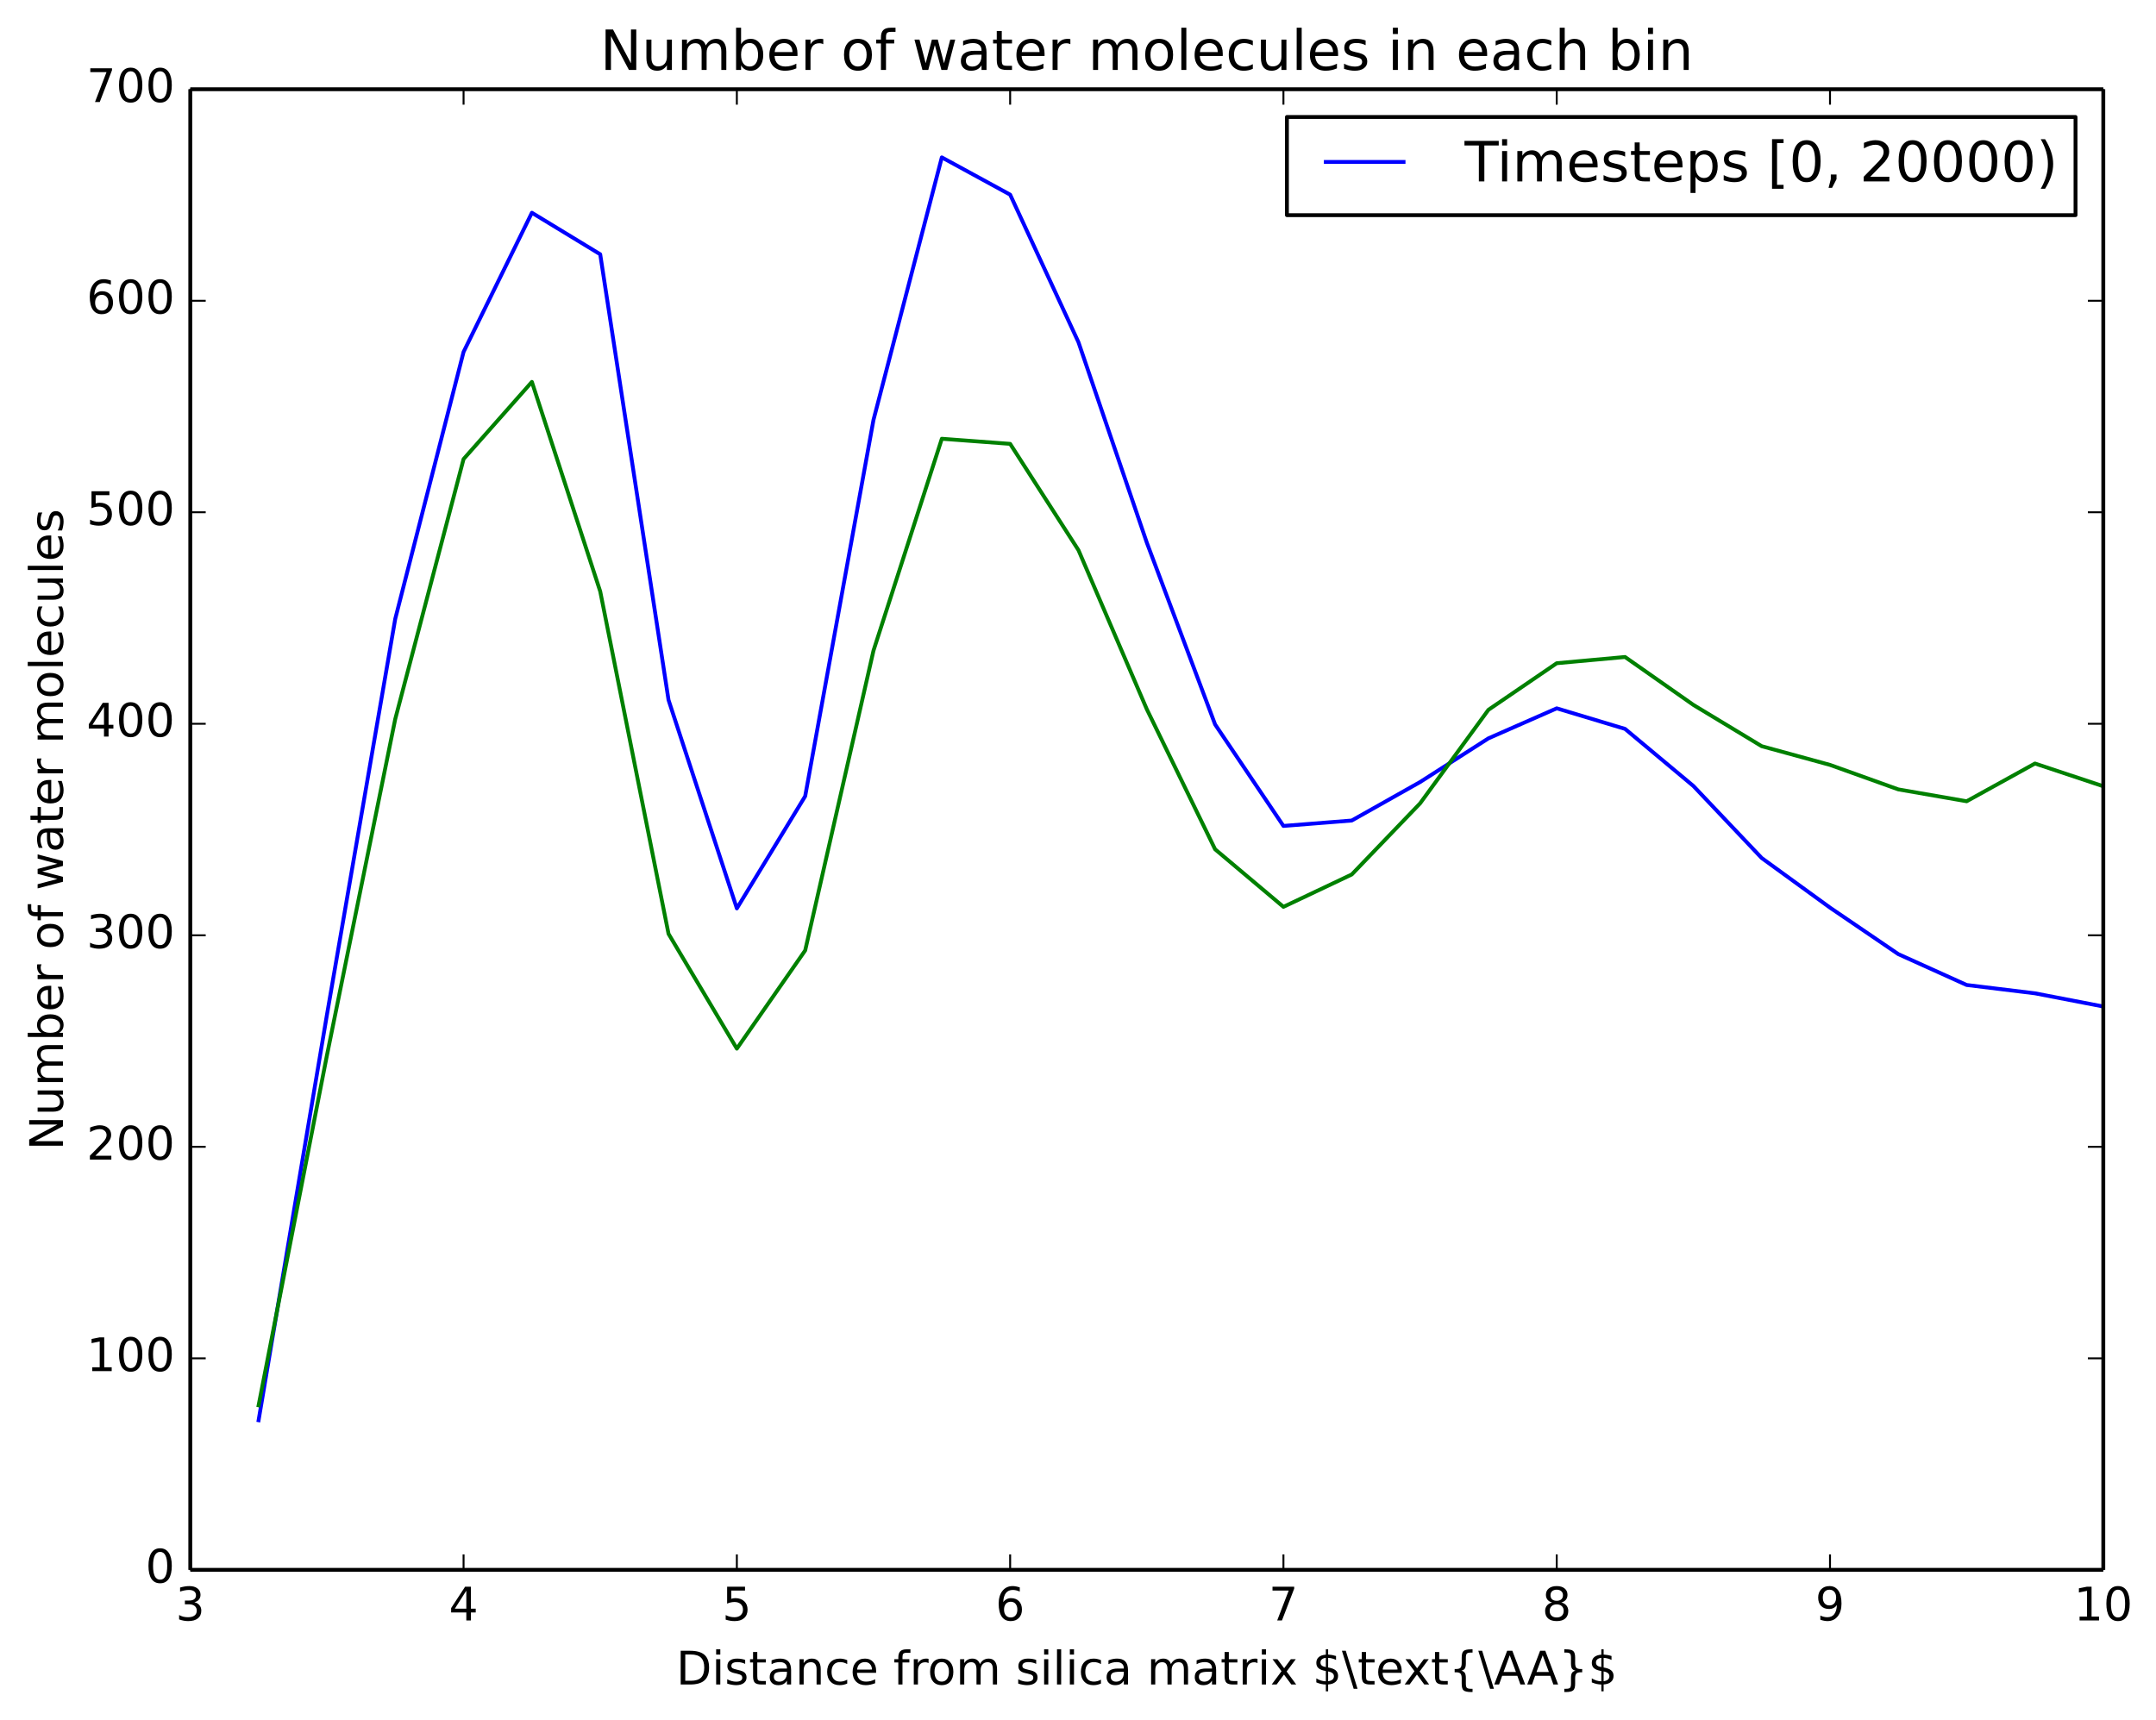
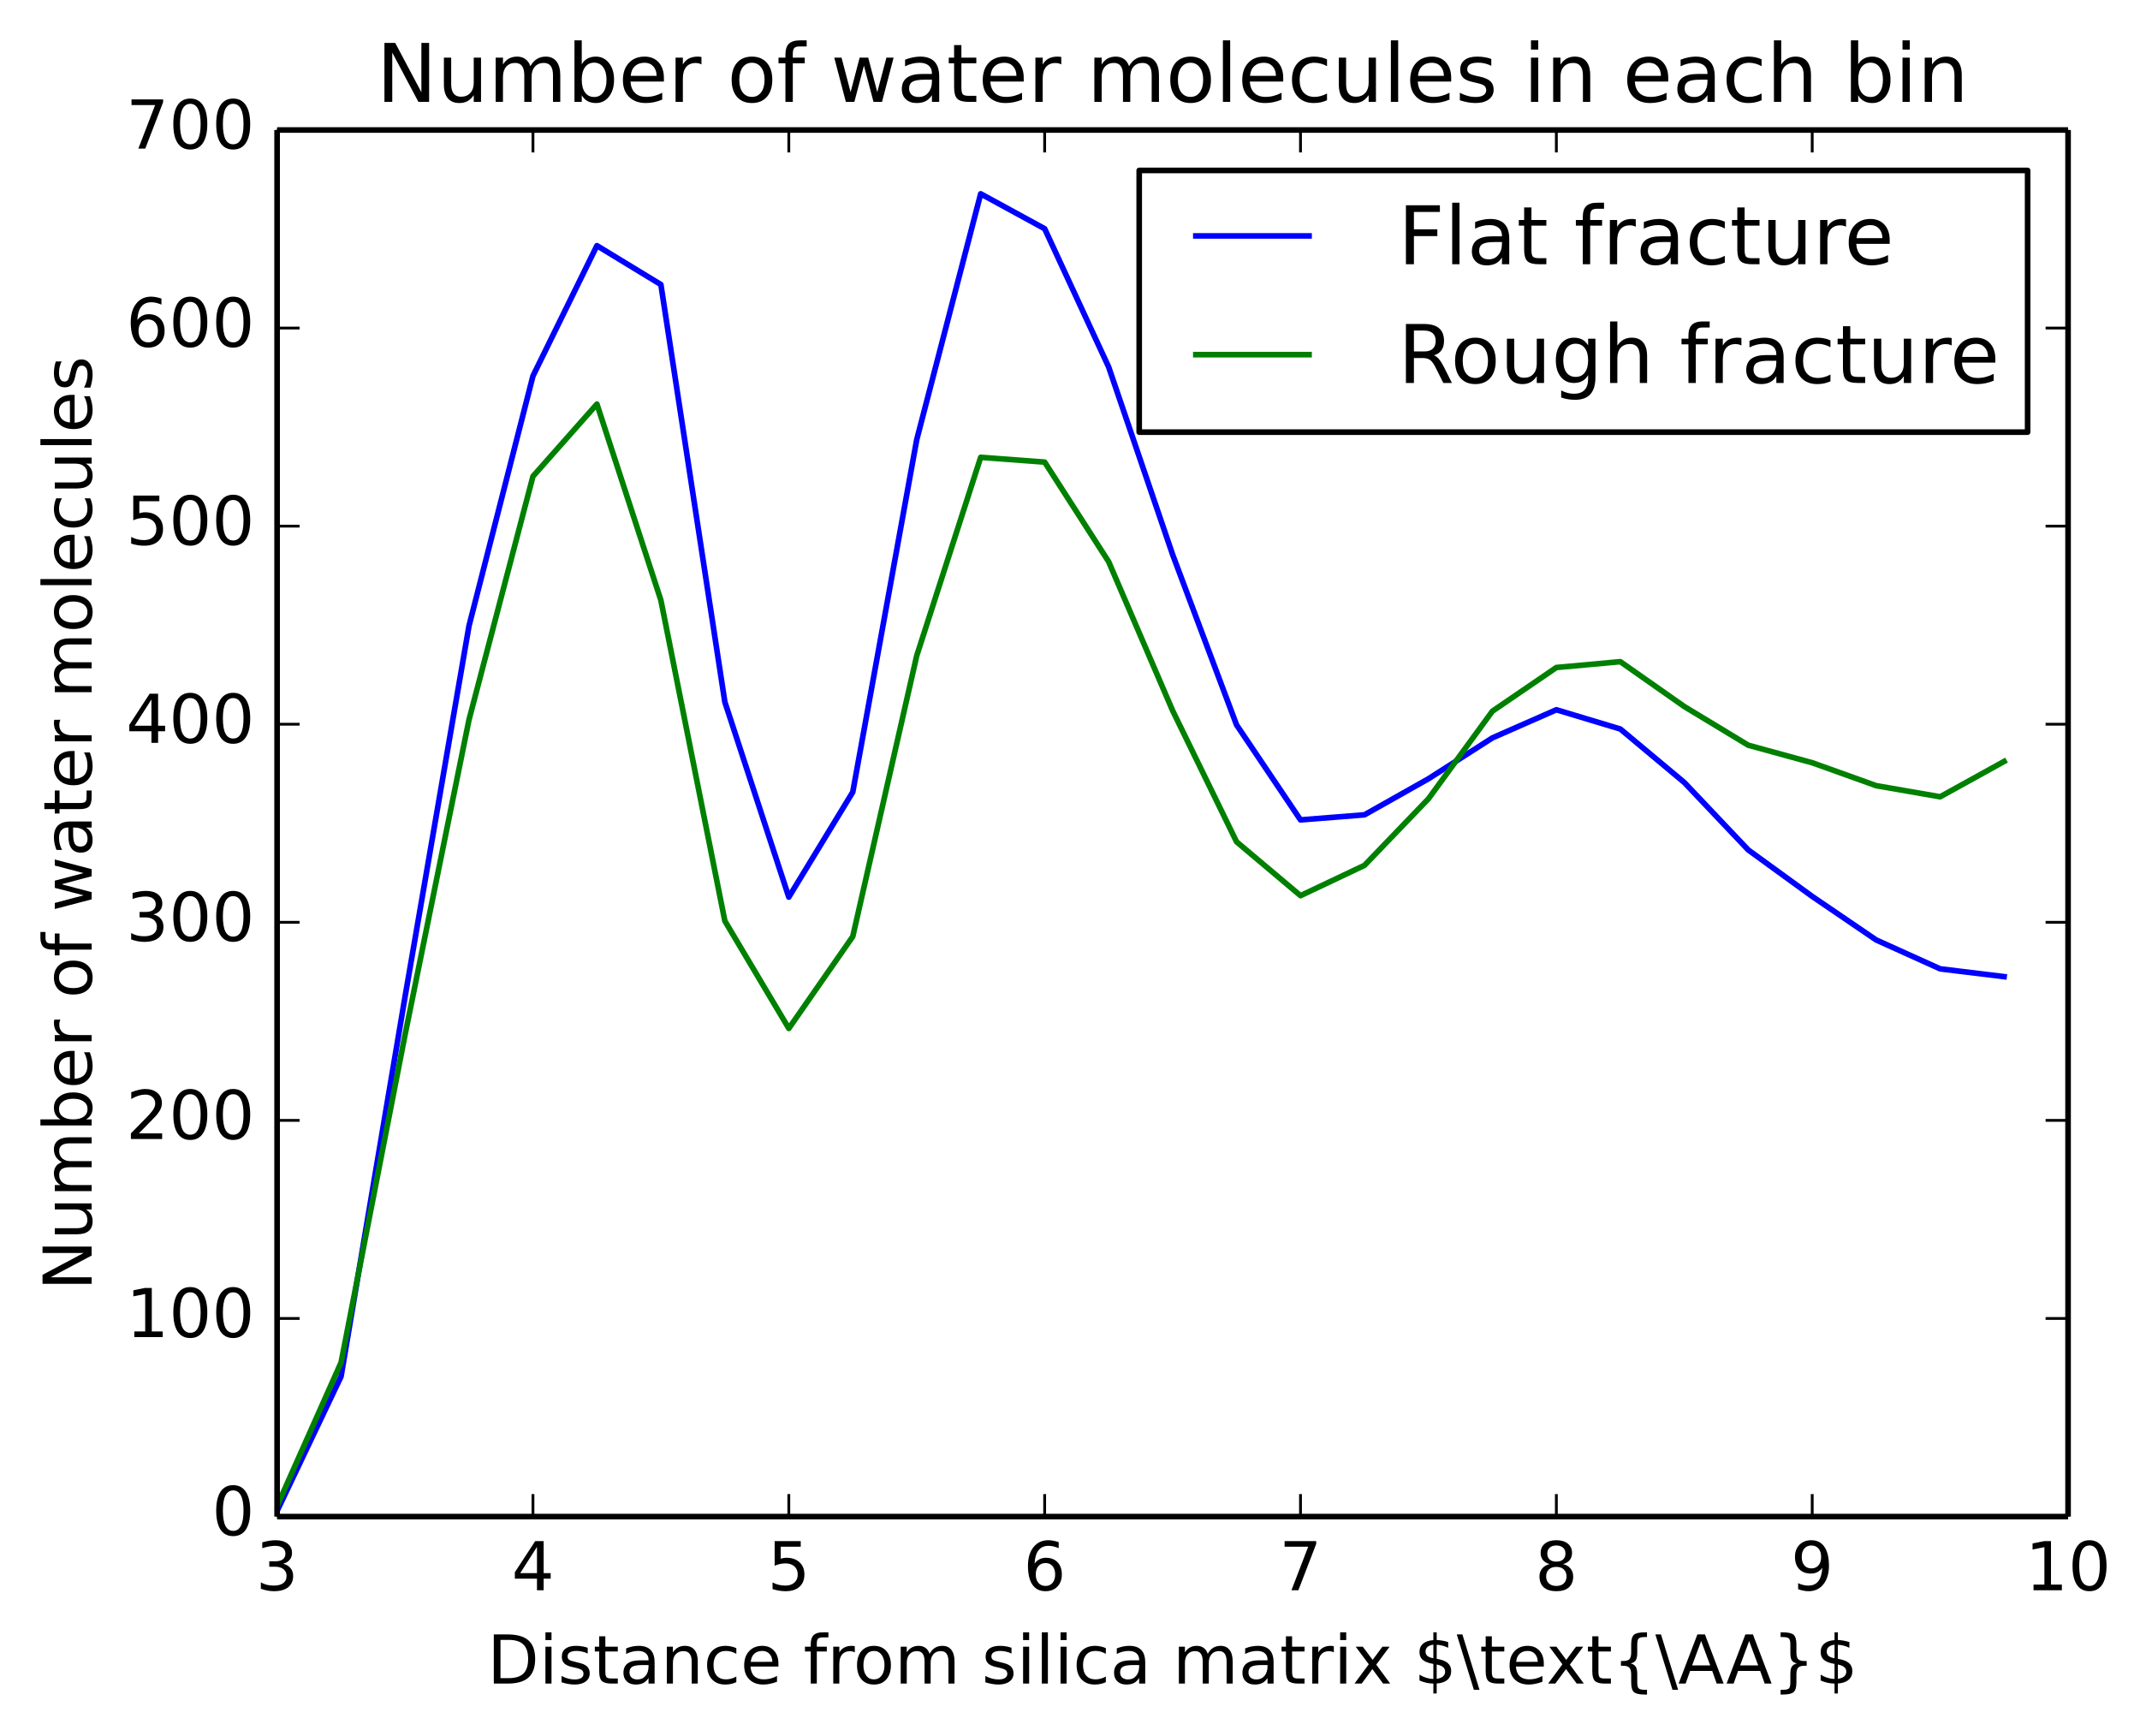
- <svg xmlns="http://www.w3.org/2000/svg" xmlns:xlink="http://www.w3.org/1999/xlink" height="446pt" version="1.1" viewBox="0 0 559 446" width="559pt">
+ <svg xmlns="http://www.w3.org/2000/svg" xmlns:xlink="http://www.w3.org/1999/xlink" height="309pt" version="1.1" viewBox="0 0 381 309" width="381pt">
  <defs>
    <style type="text/css">
*{stroke-linecap:butt;stroke-linejoin:round;}
  </style>
  </defs>
  <g id="figure_1">
    <g id="patch_1">
-       <path d=" M0 446.569 L559.112 446.569 L559.112 0 L0 0 z " style="fill:#ffffff;" />
+       <path d=" M0 309.426 L381.97 309.426 L381.97 0 L0 0 z " style="fill:#ffffff;" />
    </g>
    <g id="axes_1">
      <g id="patch_2">
-         <path d=" M49.335 407.142 L545.335 407.142 L545.335 23.142 L49.335 23.142 z " style="fill:#ffffff;" />
+         <path d=" M49.335 269.999 L368.192 269.999 L368.192 23.142 L49.335 23.142 z " style="fill:#ffffff;" />
      </g>
      <g id="line2d_1">
-         <path clip-path="url(#pcb29fe2a81)" d=" M67.049 368.339 L84.764 263.21 L102.478 160.496 L120.192 91.269 L137.906 55.176 L155.621 65.947 L173.335 181.547 L191.049 235.592 L208.764 206.496 L226.478 108.889 L244.192 40.819 L261.906 50.483 L279.621 88.759 L297.335 140.712 L315.049 187.889 L332.764 214.206 L350.478 212.802 L368.192 202.824 L385.906 191.496 L403.621 183.706 L421.335 189.038 L439.049 203.838 L456.764 222.526 L474.478 235.395 L492.192 247.455 L509.906 255.456 L527.621 257.618 L545.335 261.041" style="fill:none;stroke:#0000ff;stroke-linecap:square;" />
+         <path clip-path="url(#p48b1d38dbc)" d=" M49.335 268.994 L60.723 245.054 L72.111 177.472 L83.498 111.441 L94.886 66.938 L106.274 43.735 L117.662 50.659 L129.049 124.974 L140.437 159.717 L151.825 141.013 L163.213 78.265 L174.6 34.506 L185.988 40.718 L197.376 65.324 L208.764 98.722 L220.151 129.051 L231.539 145.969 L242.927 145.066 L254.315 138.651 L265.702 131.369 L277.09 126.362 L288.478 129.789 L299.866 139.304 L311.253 151.317 L322.641 159.59 L334.029 167.343 L345.417 172.487 L356.804 173.876" style="fill:none;stroke:#0000ff;stroke-linecap:square;" />
      </g>
      <g id="line2d_2">
-         <path clip-path="url(#pcb29fe2a81)" d=" M67.049 364.479 L84.764 273.724 L102.478 186.484 L120.192 119.059 L137.906 99.048 L155.621 153.378 L173.335 242.189 L191.049 271.963 L208.764 246.498 L226.478 168.73 L244.192 113.793 L261.906 115.115 L279.621 142.686 L297.335 183.925 L315.049 220.265 L332.764 235.189 L350.478 226.796 L368.192 208.356 L385.906 184.098 L403.621 172.005 L421.335 170.389 L439.049 182.812 L456.764 193.525 L474.478 198.377 L492.192 204.73 L509.906 207.807 L527.621 198.018 L545.335 203.918" style="fill:none;stroke:#008000;stroke-linecap:square;" />
+         <path clip-path="url(#p48b1d38dbc)" d=" M49.335 268.135 L60.723 242.573 L72.111 184.23 L83.498 128.148 L94.886 84.803 L106.274 71.938 L117.662 106.865 L129.049 163.958 L140.437 183.098 L151.825 166.728 L163.213 116.734 L174.6 81.418 L185.988 82.268 L197.376 99.992 L208.764 126.503 L220.151 149.864 L231.539 159.458 L242.927 154.062 L254.315 142.208 L265.702 126.614 L277.09 118.839 L288.478 117.801 L299.866 125.787 L311.253 132.674 L322.641 135.793 L334.029 139.877 L345.417 141.855 L356.804 135.562" style="fill:none;stroke:#008000;stroke-linecap:square;" />
      </g>
      <g id="matplotlib.axis_1">
        <g id="xtick_1">
          <g id="line2d_3">
            <defs>
              <path d=" M0 0 L0 -4" id="m93b0483c22" style="stroke:#000000;stroke-width:0.5;" />
            </defs>
            <g>
-               <use style="stroke:#000000;stroke-width:0.5;" x="49.335" xlink:href="#m93b0483c22" y="407.142" />
+               <use style="stroke:#000000;stroke-width:0.5;" x="49.335" xlink:href="#m93b0483c22" y="269.999" />
            </g>
          </g>
          <g id="line2d_4">
            <defs>
              <path d=" M0 0 L0 4" id="m741efc42ff" style="stroke:#000000;stroke-width:0.5;" />
            </defs>
            <g>
              <use style="stroke:#000000;stroke-width:0.5;" x="49.335" xlink:href="#m741efc42ff" y="23.142" />
            </g>
          </g>
          <g id="text_1">
-             <text style="font-family:DejaVu Sans;font-size:12.0px;font-style:normal;text-anchor:middle;" transform="rotate(-0, 49.335, 420.2599)" x="49.335" y="420.26">3</text>
+             <text style="font-family:DejaVu Sans;font-size:12.0px;font-style:normal;text-anchor:middle;" transform="rotate(-0, 49.335, 283.117)" x="49.335" y="283.117">3</text>
          </g>
        </g>
        <g id="xtick_2">
          <g id="line2d_5">
            <g>
-               <use style="stroke:#000000;stroke-width:0.5;" x="120.192" xlink:href="#m93b0483c22" y="407.142" />
+               <use style="stroke:#000000;stroke-width:0.5;" x="94.886" xlink:href="#m93b0483c22" y="269.999" />
            </g>
          </g>
          <g id="line2d_6">
            <g>
-               <use style="stroke:#000000;stroke-width:0.5;" x="120.192" xlink:href="#m741efc42ff" y="23.142" />
+               <use style="stroke:#000000;stroke-width:0.5;" x="94.886" xlink:href="#m741efc42ff" y="23.142" />
            </g>
          </g>
          <g id="text_2">
-             <text style="font-family:DejaVu Sans;font-size:12.0px;font-style:normal;text-anchor:middle;" transform="rotate(-0, 120.1921, 420.2599)" x="120.192" y="420.26">4</text>
+             <text style="font-family:DejaVu Sans;font-size:12.0px;font-style:normal;text-anchor:middle;" transform="rotate(-0, 94.88602, 283.117)" x="94.886" y="283.117">4</text>
          </g>
        </g>
        <g id="xtick_3">
          <g id="line2d_7">
            <g>
-               <use style="stroke:#000000;stroke-width:0.5;" x="191.049" xlink:href="#m93b0483c22" y="407.142" />
+               <use style="stroke:#000000;stroke-width:0.5;" x="140.437" xlink:href="#m93b0483c22" y="269.999" />
            </g>
          </g>
          <g id="line2d_8">
            <g>
-               <use style="stroke:#000000;stroke-width:0.5;" x="191.049" xlink:href="#m741efc42ff" y="23.142" />
+               <use style="stroke:#000000;stroke-width:0.5;" x="140.437" xlink:href="#m741efc42ff" y="23.142" />
            </g>
          </g>
          <g id="text_3">
-             <text style="font-family:DejaVu Sans;font-size:12.0px;font-style:normal;text-anchor:middle;" transform="rotate(-0, 191.0493, 420.2599)" x="191.049" y="420.26">5</text>
+             <text style="font-family:DejaVu Sans;font-size:12.0px;font-style:normal;text-anchor:middle;" transform="rotate(-0, 140.437, 283.117)" x="140.437" y="283.117">5</text>
          </g>
        </g>
        <g id="xtick_4">
          <g id="line2d_9">
            <g>
-               <use style="stroke:#000000;stroke-width:0.5;" x="261.906" xlink:href="#m93b0483c22" y="407.142" />
+               <use style="stroke:#000000;stroke-width:0.5;" x="185.988" xlink:href="#m93b0483c22" y="269.999" />
            </g>
          </g>
          <g id="line2d_10">
            <g>
-               <use style="stroke:#000000;stroke-width:0.5;" x="261.906" xlink:href="#m741efc42ff" y="23.142" />
+               <use style="stroke:#000000;stroke-width:0.5;" x="185.988" xlink:href="#m741efc42ff" y="23.142" />
            </g>
          </g>
          <g id="text_4">
-             <text style="font-family:DejaVu Sans;font-size:12.0px;font-style:normal;text-anchor:middle;" transform="rotate(-0, 261.9064, 420.2599)" x="261.906" y="420.26">6</text>
+             <text style="font-family:DejaVu Sans;font-size:12.0px;font-style:normal;text-anchor:middle;" transform="rotate(-0, 185.9881, 283.117)" x="185.988" y="283.117">6</text>
          </g>
        </g>
        <g id="xtick_5">
          <g id="line2d_11">
            <g>
-               <use style="stroke:#000000;stroke-width:0.5;" x="332.764" xlink:href="#m93b0483c22" y="407.142" />
+               <use style="stroke:#000000;stroke-width:0.5;" x="231.539" xlink:href="#m93b0483c22" y="269.999" />
            </g>
          </g>
          <g id="line2d_12">
            <g>
-               <use style="stroke:#000000;stroke-width:0.5;" x="332.764" xlink:href="#m741efc42ff" y="23.142" />
+               <use style="stroke:#000000;stroke-width:0.5;" x="231.539" xlink:href="#m741efc42ff" y="23.142" />
            </g>
          </g>
          <g id="text_5">
-             <text style="font-family:DejaVu Sans;font-size:12.0px;font-style:normal;text-anchor:middle;" transform="rotate(-0, 332.7636, 420.2599)" x="332.764" y="420.26">7</text>
+             <text style="font-family:DejaVu Sans;font-size:12.0px;font-style:normal;text-anchor:middle;" transform="rotate(-0, 231.5391, 283.117)" x="231.539" y="283.117">7</text>
          </g>
        </g>
        <g id="xtick_6">
          <g id="line2d_13">
            <g>
-               <use style="stroke:#000000;stroke-width:0.5;" x="403.621" xlink:href="#m93b0483c22" y="407.142" />
+               <use style="stroke:#000000;stroke-width:0.5;" x="277.09" xlink:href="#m93b0483c22" y="269.999" />
            </g>
          </g>
          <g id="line2d_14">
            <g>
-               <use style="stroke:#000000;stroke-width:0.5;" x="403.621" xlink:href="#m741efc42ff" y="23.142" />
+               <use style="stroke:#000000;stroke-width:0.5;" x="277.09" xlink:href="#m741efc42ff" y="23.142" />
            </g>
          </g>
          <g id="text_6">
-             <text style="font-family:DejaVu Sans;font-size:12.0px;font-style:normal;text-anchor:middle;" transform="rotate(-0, 403.6207, 420.2599)" x="403.621" y="420.26">8</text>
+             <text style="font-family:DejaVu Sans;font-size:12.0px;font-style:normal;text-anchor:middle;" transform="rotate(-0, 277.0901, 283.117)" x="277.09" y="283.117">8</text>
          </g>
        </g>
        <g id="xtick_7">
          <g id="line2d_15">
            <g>
-               <use style="stroke:#000000;stroke-width:0.5;" x="474.478" xlink:href="#m93b0483c22" y="407.142" />
+               <use style="stroke:#000000;stroke-width:0.5;" x="322.641" xlink:href="#m93b0483c22" y="269.999" />
            </g>
          </g>
          <g id="line2d_16">
            <g>
-               <use style="stroke:#000000;stroke-width:0.5;" x="474.478" xlink:href="#m741efc42ff" y="23.142" />
+               <use style="stroke:#000000;stroke-width:0.5;" x="322.641" xlink:href="#m741efc42ff" y="23.142" />
            </g>
          </g>
          <g id="text_7">
-             <text style="font-family:DejaVu Sans;font-size:12.0px;font-style:normal;text-anchor:middle;" transform="rotate(-0, 474.4779, 420.2599)" x="474.478" y="420.26">9</text>
+             <text style="font-family:DejaVu Sans;font-size:12.0px;font-style:normal;text-anchor:middle;" transform="rotate(-0, 322.6411, 283.117)" x="322.641" y="283.117">9</text>
          </g>
        </g>
        <g id="xtick_8">
          <g id="line2d_17">
            <g>
-               <use style="stroke:#000000;stroke-width:0.5;" x="545.335" xlink:href="#m93b0483c22" y="407.142" />
+               <use style="stroke:#000000;stroke-width:0.5;" x="368.192" xlink:href="#m93b0483c22" y="269.999" />
            </g>
          </g>
          <g id="line2d_18">
            <g>
-               <use style="stroke:#000000;stroke-width:0.5;" x="545.335" xlink:href="#m741efc42ff" y="23.142" />
+               <use style="stroke:#000000;stroke-width:0.5;" x="368.192" xlink:href="#m741efc42ff" y="23.142" />
            </g>
          </g>
          <g id="text_8">
-             <text style="font-family:DejaVu Sans;font-size:12.0px;font-style:normal;text-anchor:middle;" transform="rotate(-0, 545.335, 420.2599)" x="545.335" y="420.26">10</text>
+             <text style="font-family:DejaVu Sans;font-size:12.0px;font-style:normal;text-anchor:middle;" transform="rotate(-0, 368.1921, 283.117)" x="368.192" y="283.117">10</text>
          </g>
        </g>
        <g id="text_9">
-           <text style="font-family:DejaVu Sans;font-size:12.0px;font-style:normal;text-anchor:middle;" transform="rotate(-0, 297.335, 436.8736)" x="297.335" y="436.874">Distance from silica matrix $\text{\AA}$</text>
+           <text style="font-family:DejaVu Sans;font-size:12.0px;font-style:normal;text-anchor:middle;" transform="rotate(-0, 208.7636, 299.7308)" x="208.764" y="299.731">Distance from silica matrix $\text{\AA}$</text>
        </g>
      </g>
      <g id="matplotlib.axis_2">
        <g id="ytick_1">
          <g id="line2d_19">
            <defs>
              <path d=" M0 0 L4 0" id="m728421d6d4" style="stroke:#000000;stroke-width:0.5;" />
            </defs>
            <g>
-               <use style="stroke:#000000;stroke-width:0.5;" x="49.335" xlink:href="#m728421d6d4" y="407.142" />
+               <use style="stroke:#000000;stroke-width:0.5;" x="49.335" xlink:href="#m728421d6d4" y="269.999" />
            </g>
          </g>
          <g id="line2d_20">
            <defs>
              <path d=" M0 0 L-4 0" id="mcb0005524f" style="stroke:#000000;stroke-width:0.5;" />
            </defs>
            <g>
-               <use style="stroke:#000000;stroke-width:0.5;" x="545.335" xlink:href="#mcb0005524f" y="407.142" />
+               <use style="stroke:#000000;stroke-width:0.5;" x="368.192" xlink:href="#mcb0005524f" y="269.999" />
            </g>
          </g>
          <g id="text_10">
-             <text style="font-family:DejaVu Sans;font-size:12.0px;font-style:normal;text-anchor:end;" transform="rotate(-0, 45.335, 410.453)" x="45.335" y="410.453">0</text>
+             <text style="font-family:DejaVu Sans;font-size:12.0px;font-style:normal;text-anchor:end;" transform="rotate(-0, 45.335, 273.3101)" x="45.335" y="273.31">0</text>
          </g>
        </g>
        <g id="ytick_2">
          <g id="line2d_21">
            <g>
-               <use style="stroke:#000000;stroke-width:0.5;" x="49.335" xlink:href="#m728421d6d4" y="352.285" />
+               <use style="stroke:#000000;stroke-width:0.5;" x="49.335" xlink:href="#m728421d6d4" y="234.734" />
            </g>
          </g>
          <g id="line2d_22">
            <g>
-               <use style="stroke:#000000;stroke-width:0.5;" x="545.335" xlink:href="#mcb0005524f" y="352.285" />
+               <use style="stroke:#000000;stroke-width:0.5;" x="368.192" xlink:href="#mcb0005524f" y="234.734" />
            </g>
          </g>
          <g id="text_11">
-             <text style="font-family:DejaVu Sans;font-size:12.0px;font-style:normal;text-anchor:end;" transform="rotate(-0, 45.335, 355.5959)" x="45.335" y="355.596">100</text>
+             <text style="font-family:DejaVu Sans;font-size:12.0px;font-style:normal;text-anchor:end;" transform="rotate(-0, 45.335, 238.0448)" x="45.335" y="238.045">100</text>
          </g>
        </g>
        <g id="ytick_3">
          <g id="line2d_23">
            <g>
-               <use style="stroke:#000000;stroke-width:0.5;" x="49.335" xlink:href="#m728421d6d4" y="297.427" />
+               <use style="stroke:#000000;stroke-width:0.5;" x="49.335" xlink:href="#m728421d6d4" y="199.468" />
            </g>
          </g>
          <g id="line2d_24">
            <g>
-               <use style="stroke:#000000;stroke-width:0.5;" x="545.335" xlink:href="#mcb0005524f" y="297.427" />
+               <use style="stroke:#000000;stroke-width:0.5;" x="368.192" xlink:href="#mcb0005524f" y="199.468" />
            </g>
          </g>
          <g id="text_12">
-             <text style="font-family:DejaVu Sans;font-size:12.0px;font-style:normal;text-anchor:end;" transform="rotate(-0, 45.335, 300.7387)" x="45.335" y="300.739">200</text>
+             <text style="font-family:DejaVu Sans;font-size:12.0px;font-style:normal;text-anchor:end;" transform="rotate(-0, 45.335, 202.7795)" x="45.335" y="202.78">200</text>
          </g>
        </g>
        <g id="ytick_4">
          <g id="line2d_25">
            <g>
-               <use style="stroke:#000000;stroke-width:0.5;" x="49.335" xlink:href="#m728421d6d4" y="242.57" />
+               <use style="stroke:#000000;stroke-width:0.5;" x="49.335" xlink:href="#m728421d6d4" y="164.203" />
            </g>
          </g>
          <g id="line2d_26">
            <g>
-               <use style="stroke:#000000;stroke-width:0.5;" x="545.335" xlink:href="#mcb0005524f" y="242.57" />
+               <use style="stroke:#000000;stroke-width:0.5;" x="368.192" xlink:href="#mcb0005524f" y="164.203" />
            </g>
          </g>
          <g id="text_13">
-             <text style="font-family:DejaVu Sans;font-size:12.0px;font-style:normal;text-anchor:end;" transform="rotate(-0, 45.335, 245.8816)" x="45.335" y="245.882">300</text>
+             <text style="font-family:DejaVu Sans;font-size:12.0px;font-style:normal;text-anchor:end;" transform="rotate(-0, 45.335, 167.5142)" x="45.335" y="167.514">300</text>
          </g>
        </g>
        <g id="ytick_5">
          <g id="line2d_27">
            <g>
-               <use style="stroke:#000000;stroke-width:0.5;" x="49.335" xlink:href="#m728421d6d4" y="187.713" />
+               <use style="stroke:#000000;stroke-width:0.5;" x="49.335" xlink:href="#m728421d6d4" y="128.938" />
            </g>
          </g>
          <g id="line2d_28">
            <g>
-               <use style="stroke:#000000;stroke-width:0.5;" x="545.335" xlink:href="#mcb0005524f" y="187.713" />
+               <use style="stroke:#000000;stroke-width:0.5;" x="368.192" xlink:href="#mcb0005524f" y="128.938" />
            </g>
          </g>
          <g id="text_14">
-             <text style="font-family:DejaVu Sans;font-size:12.0px;font-style:normal;text-anchor:end;" transform="rotate(-0, 45.335, 191.0244)" x="45.335" y="191.024">400</text>
+             <text style="font-family:DejaVu Sans;font-size:12.0px;font-style:normal;text-anchor:end;" transform="rotate(-0, 45.335, 132.2489)" x="45.335" y="132.249">400</text>
          </g>
        </g>
        <g id="ytick_6">
          <g id="line2d_29">
            <g>
-               <use style="stroke:#000000;stroke-width:0.5;" x="49.335" xlink:href="#m728421d6d4" y="132.856" />
+               <use style="stroke:#000000;stroke-width:0.5;" x="49.335" xlink:href="#m728421d6d4" y="93.672" />
            </g>
          </g>
          <g id="line2d_30">
            <g>
-               <use style="stroke:#000000;stroke-width:0.5;" x="545.335" xlink:href="#mcb0005524f" y="132.856" />
+               <use style="stroke:#000000;stroke-width:0.5;" x="368.192" xlink:href="#mcb0005524f" y="93.672" />
            </g>
          </g>
          <g id="text_15">
-             <text style="font-family:DejaVu Sans;font-size:12.0px;font-style:normal;text-anchor:end;" transform="rotate(-0, 45.335, 136.1673)" x="45.335" y="136.167">500</text>
+             <text style="font-family:DejaVu Sans;font-size:12.0px;font-style:normal;text-anchor:end;" transform="rotate(-0, 45.335, 96.98361)" x="45.335" y="96.984">500</text>
          </g>
        </g>
        <g id="ytick_7">
          <g id="line2d_31">
            <g>
-               <use style="stroke:#000000;stroke-width:0.5;" x="49.335" xlink:href="#m728421d6d4" y="77.999" />
+               <use style="stroke:#000000;stroke-width:0.5;" x="49.335" xlink:href="#m728421d6d4" y="58.407" />
            </g>
          </g>
          <g id="line2d_32">
            <g>
-               <use style="stroke:#000000;stroke-width:0.5;" x="545.335" xlink:href="#mcb0005524f" y="77.999" />
+               <use style="stroke:#000000;stroke-width:0.5;" x="368.192" xlink:href="#mcb0005524f" y="58.407" />
            </g>
          </g>
          <g id="text_16">
-             <text style="font-family:DejaVu Sans;font-size:12.0px;font-style:normal;text-anchor:end;" transform="rotate(-0, 45.335, 81.31014)" x="45.335" y="81.31">600</text>
+             <text style="font-family:DejaVu Sans;font-size:12.0px;font-style:normal;text-anchor:end;" transform="rotate(-0, 45.335, 61.71831)" x="45.335" y="61.718">600</text>
          </g>
        </g>
        <g id="ytick_8">
          <g id="line2d_33">
            <g>
              <use style="stroke:#000000;stroke-width:0.5;" x="49.335" xlink:href="#m728421d6d4" y="23.142" />
            </g>
          </g>
          <g id="line2d_34">
            <g>
-               <use style="stroke:#000000;stroke-width:0.5;" x="545.335" xlink:href="#mcb0005524f" y="23.142" />
+               <use style="stroke:#000000;stroke-width:0.5;" x="368.192" xlink:href="#mcb0005524f" y="23.142" />
            </g>
          </g>
          <g id="text_17">
            <text style="font-family:DejaVu Sans;font-size:12.0px;font-style:normal;text-anchor:end;" transform="rotate(-0, 45.335, 26.453)" x="45.335" y="26.453">700</text>
          </g>
        </g>
        <g id="text_18">
-           <text style="font-family:DejaVu Sans;font-size:12.0px;font-style:normal;text-anchor:middle;" transform="rotate(-90, 16.31812, 215.1418)" x="16.318" y="215.142">Number of water molecules</text>
+           <text style="font-family:DejaVu Sans;font-size:12.0px;font-style:normal;text-anchor:middle;" transform="rotate(-90, 16.31812, 146.5703)" x="16.318" y="146.57">Number of water molecules</text>
        </g>
      </g>
      <g id="patch_3">
-         <path d=" M49.335 23.142 L545.335 23.142" style="fill:none;stroke:#000000;" />
+         <path d=" M49.335 23.142 L368.192 23.142" style="fill:none;stroke:#000000;" />
      </g>
      <g id="patch_4">
-         <path d=" M545.335 407.142 L545.335 23.142" style="fill:none;stroke:#000000;" />
+         <path d=" M368.192 269.999 L368.192 23.142" style="fill:none;stroke:#000000;" />
      </g>
      <g id="patch_5">
-         <path d=" M49.335 407.142 L545.335 407.142" style="fill:none;stroke:#000000;" />
+         <path d=" M49.335 269.999 L368.192 269.999" style="fill:none;stroke:#000000;" />
      </g>
      <g id="patch_6">
-         <path d=" M49.335 407.142 L49.335 23.142" style="fill:none;stroke:#000000;" />
+         <path d=" M49.335 269.999 L49.335 23.142" style="fill:none;stroke:#000000;" />
      </g>
      <g id="text_19">
-         <text style="font-family:DejaVu Sans;font-size:14.4px;font-style:normal;text-anchor:middle;" transform="rotate(-0, 297.335, 18.14175)" x="297.335" y="18.142">Number of water molecules in each bin</text>
+         <text style="font-family:DejaVu Sans;font-size:14.4px;font-style:normal;text-anchor:middle;" transform="rotate(-0, 208.7636, 18.14175)" x="208.764" y="18.142">Number of water molecules in each bin</text>
      </g>
      <g id="legend_1">
        <g id="patch_7">
-           <path d=" M333.668 55.798 L538.135 55.798 L538.135 30.342 L333.668 30.342 L333.668 55.798 z " style="fill:#ffffff;stroke:#000000;" />
+           <path d=" M202.822 76.935 L360.992 76.935 L360.992 30.342 L202.822 30.342 L202.822 76.935 z " style="fill:#ffffff;stroke:#000000;" />
        </g>
        <g id="line2d_35">
-           <path d=" M343.748 42.004 L363.909 42.004" style="fill:none;stroke:#0000ff;stroke-linecap:square;" />
+           <path d=" M212.902 42.004 L233.062 42.004" style="fill:none;stroke:#0000ff;stroke-linecap:square;" />
        </g>
        <g id="line2d_36" />
        <g id="text_20">
-           <text style="font-family:DejaVu Sans;font-size:14.4px;font-style:normal;text-anchor:start;" transform="rotate(-0, 379.7485, 47.0435)" x="379.748" y="47.044">Timesteps [0, 20000)</text>
+           <text style="font-family:DejaVu Sans;font-size:14.4px;font-style:normal;text-anchor:start;" transform="rotate(-0, 248.9016, 47.0435)" x="248.902" y="47.044">Flat fracture</text>
+         </g>
+         <g id="line2d_37">
+           <path d=" M212.902 63.14 L233.062 63.14" style="fill:none;stroke:#008000;stroke-linecap:square;" />
+         </g>
+         <g id="line2d_38" />
+         <g id="text_21">
+           <text style="font-family:DejaVu Sans;font-size:14.4px;font-style:normal;text-anchor:start;" transform="rotate(-0, 248.9016, 68.18)" x="248.902" y="68.18">Rough fracture</text>
        </g>
      </g>
    </g>
  </g>
  <defs>
-     <clipPath id="pcb29fe2a81">
-       <rect height="384.0" width="496.0" x="49.335" y="23.142" />
+     <clipPath id="p48b1d38dbc">
+       <rect height="246.857" width="318.857" x="49.335" y="23.142" />
    </clipPath>
  </defs>
</svg>
